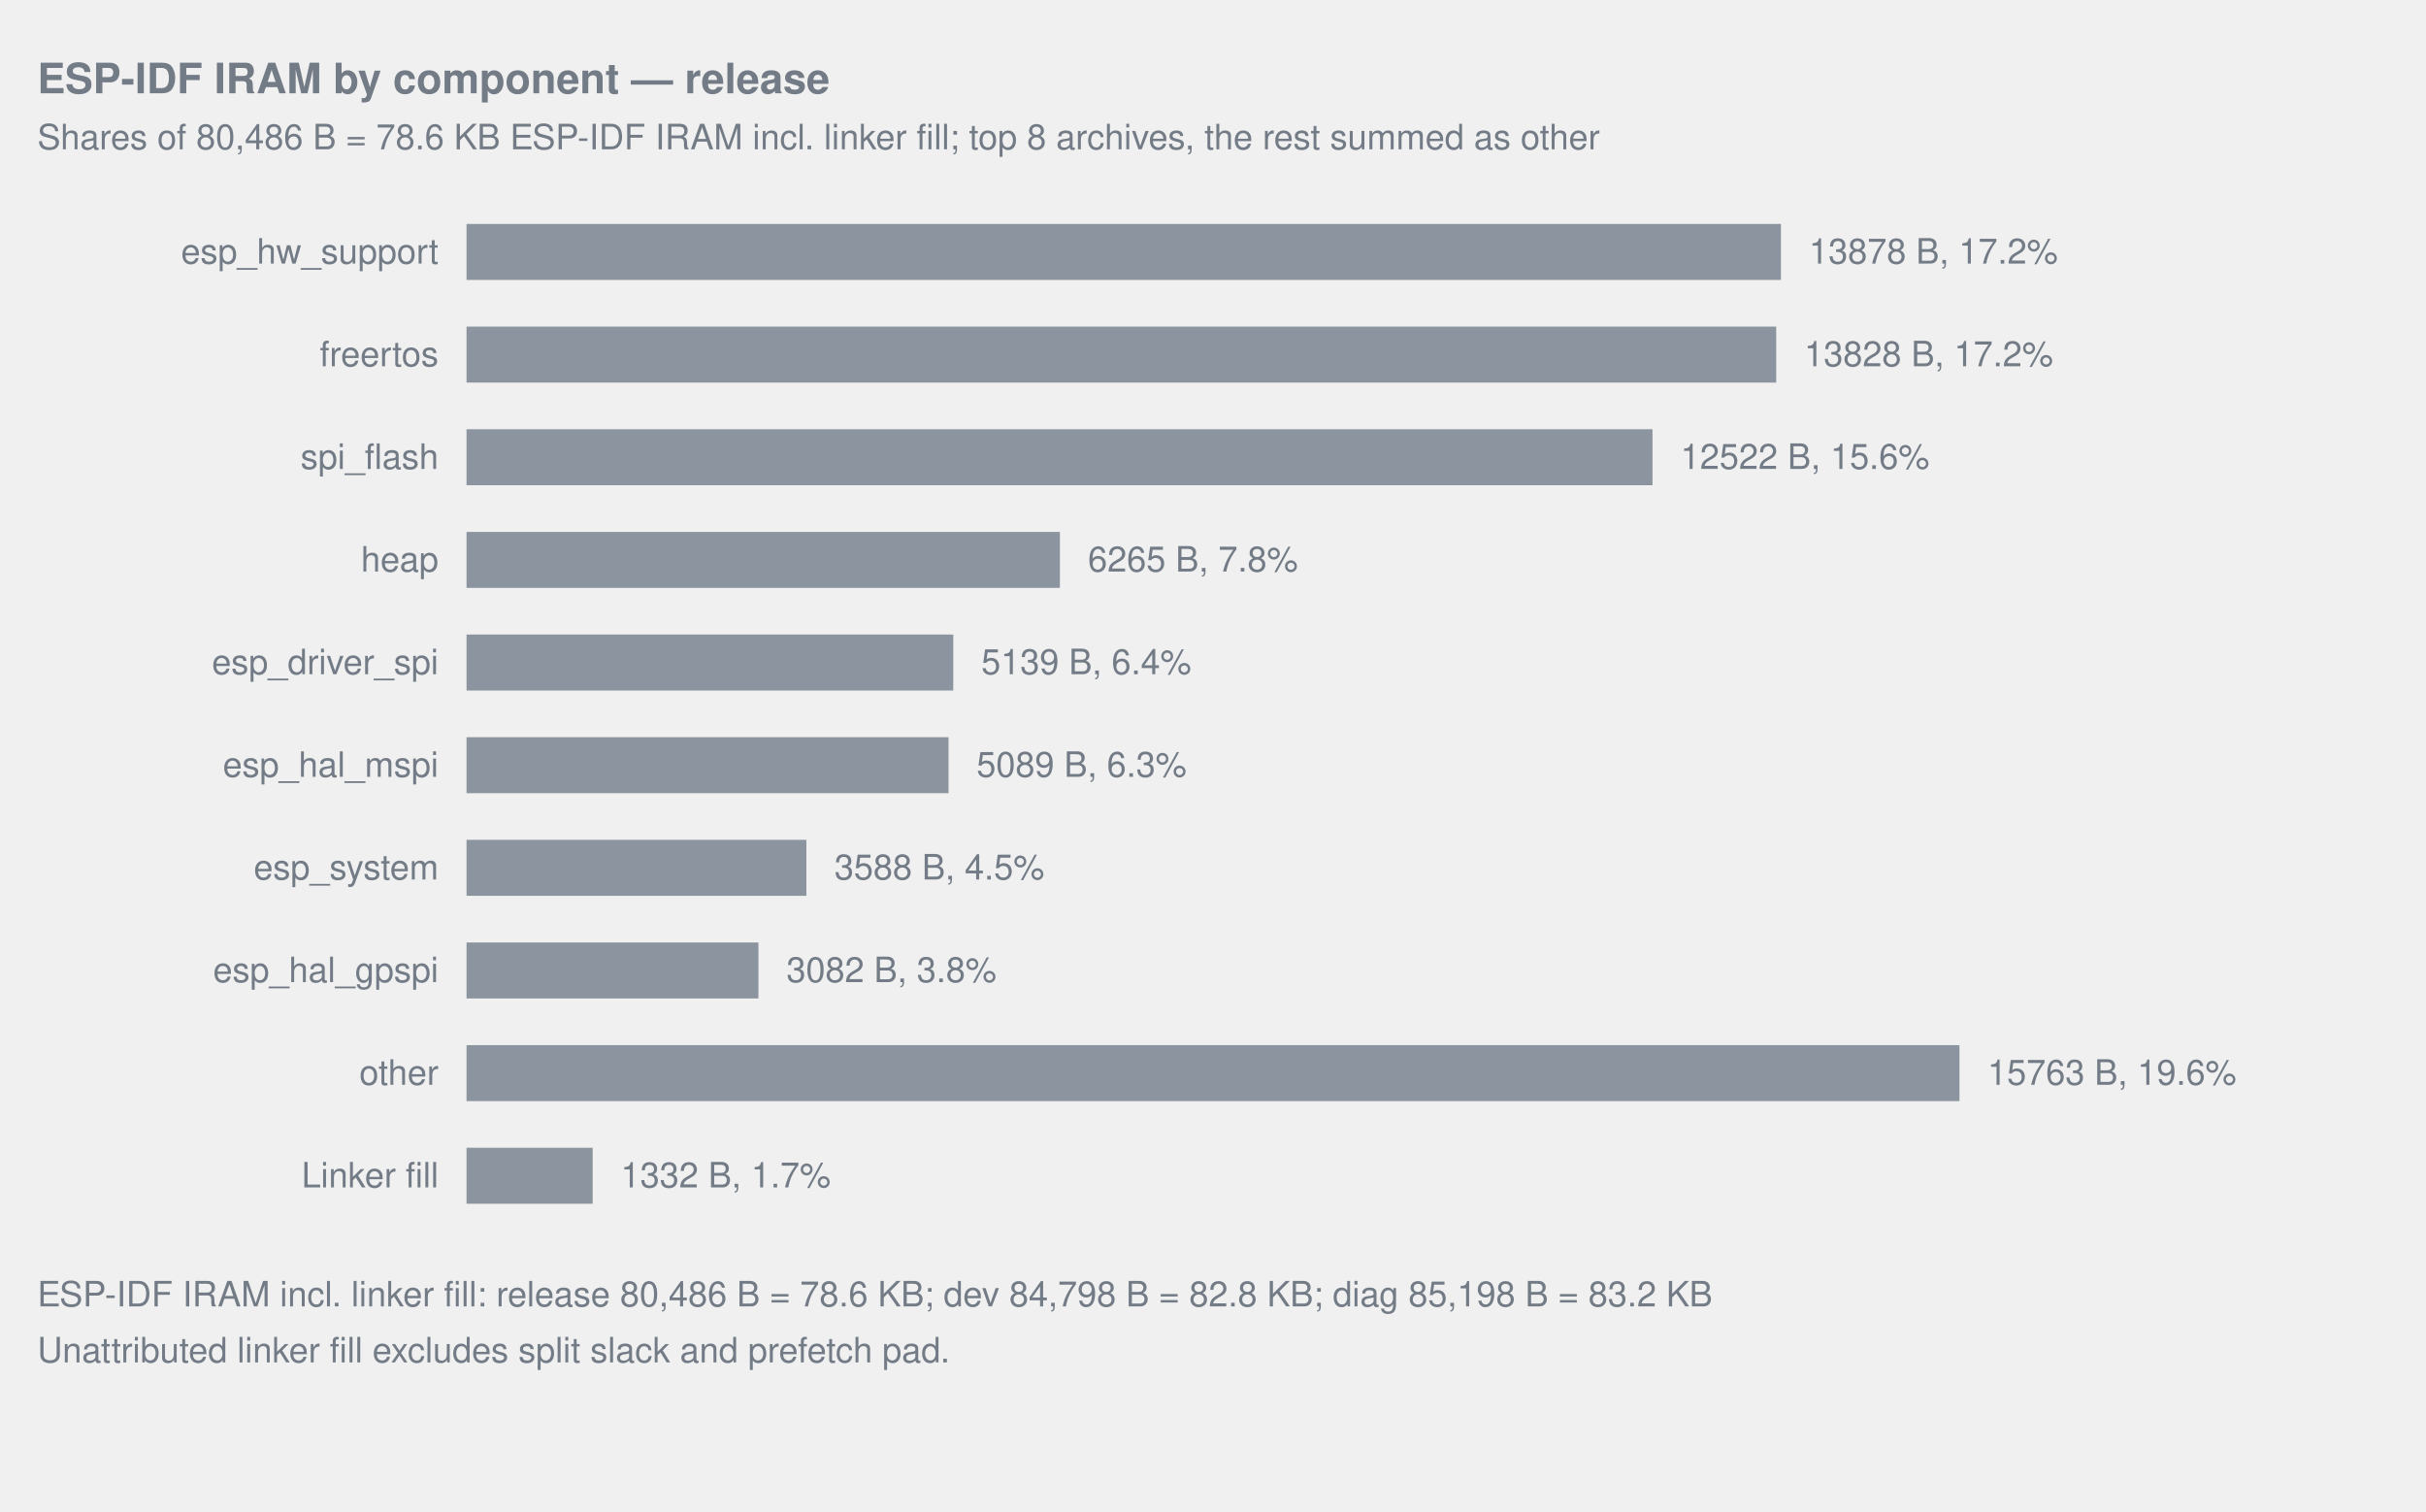
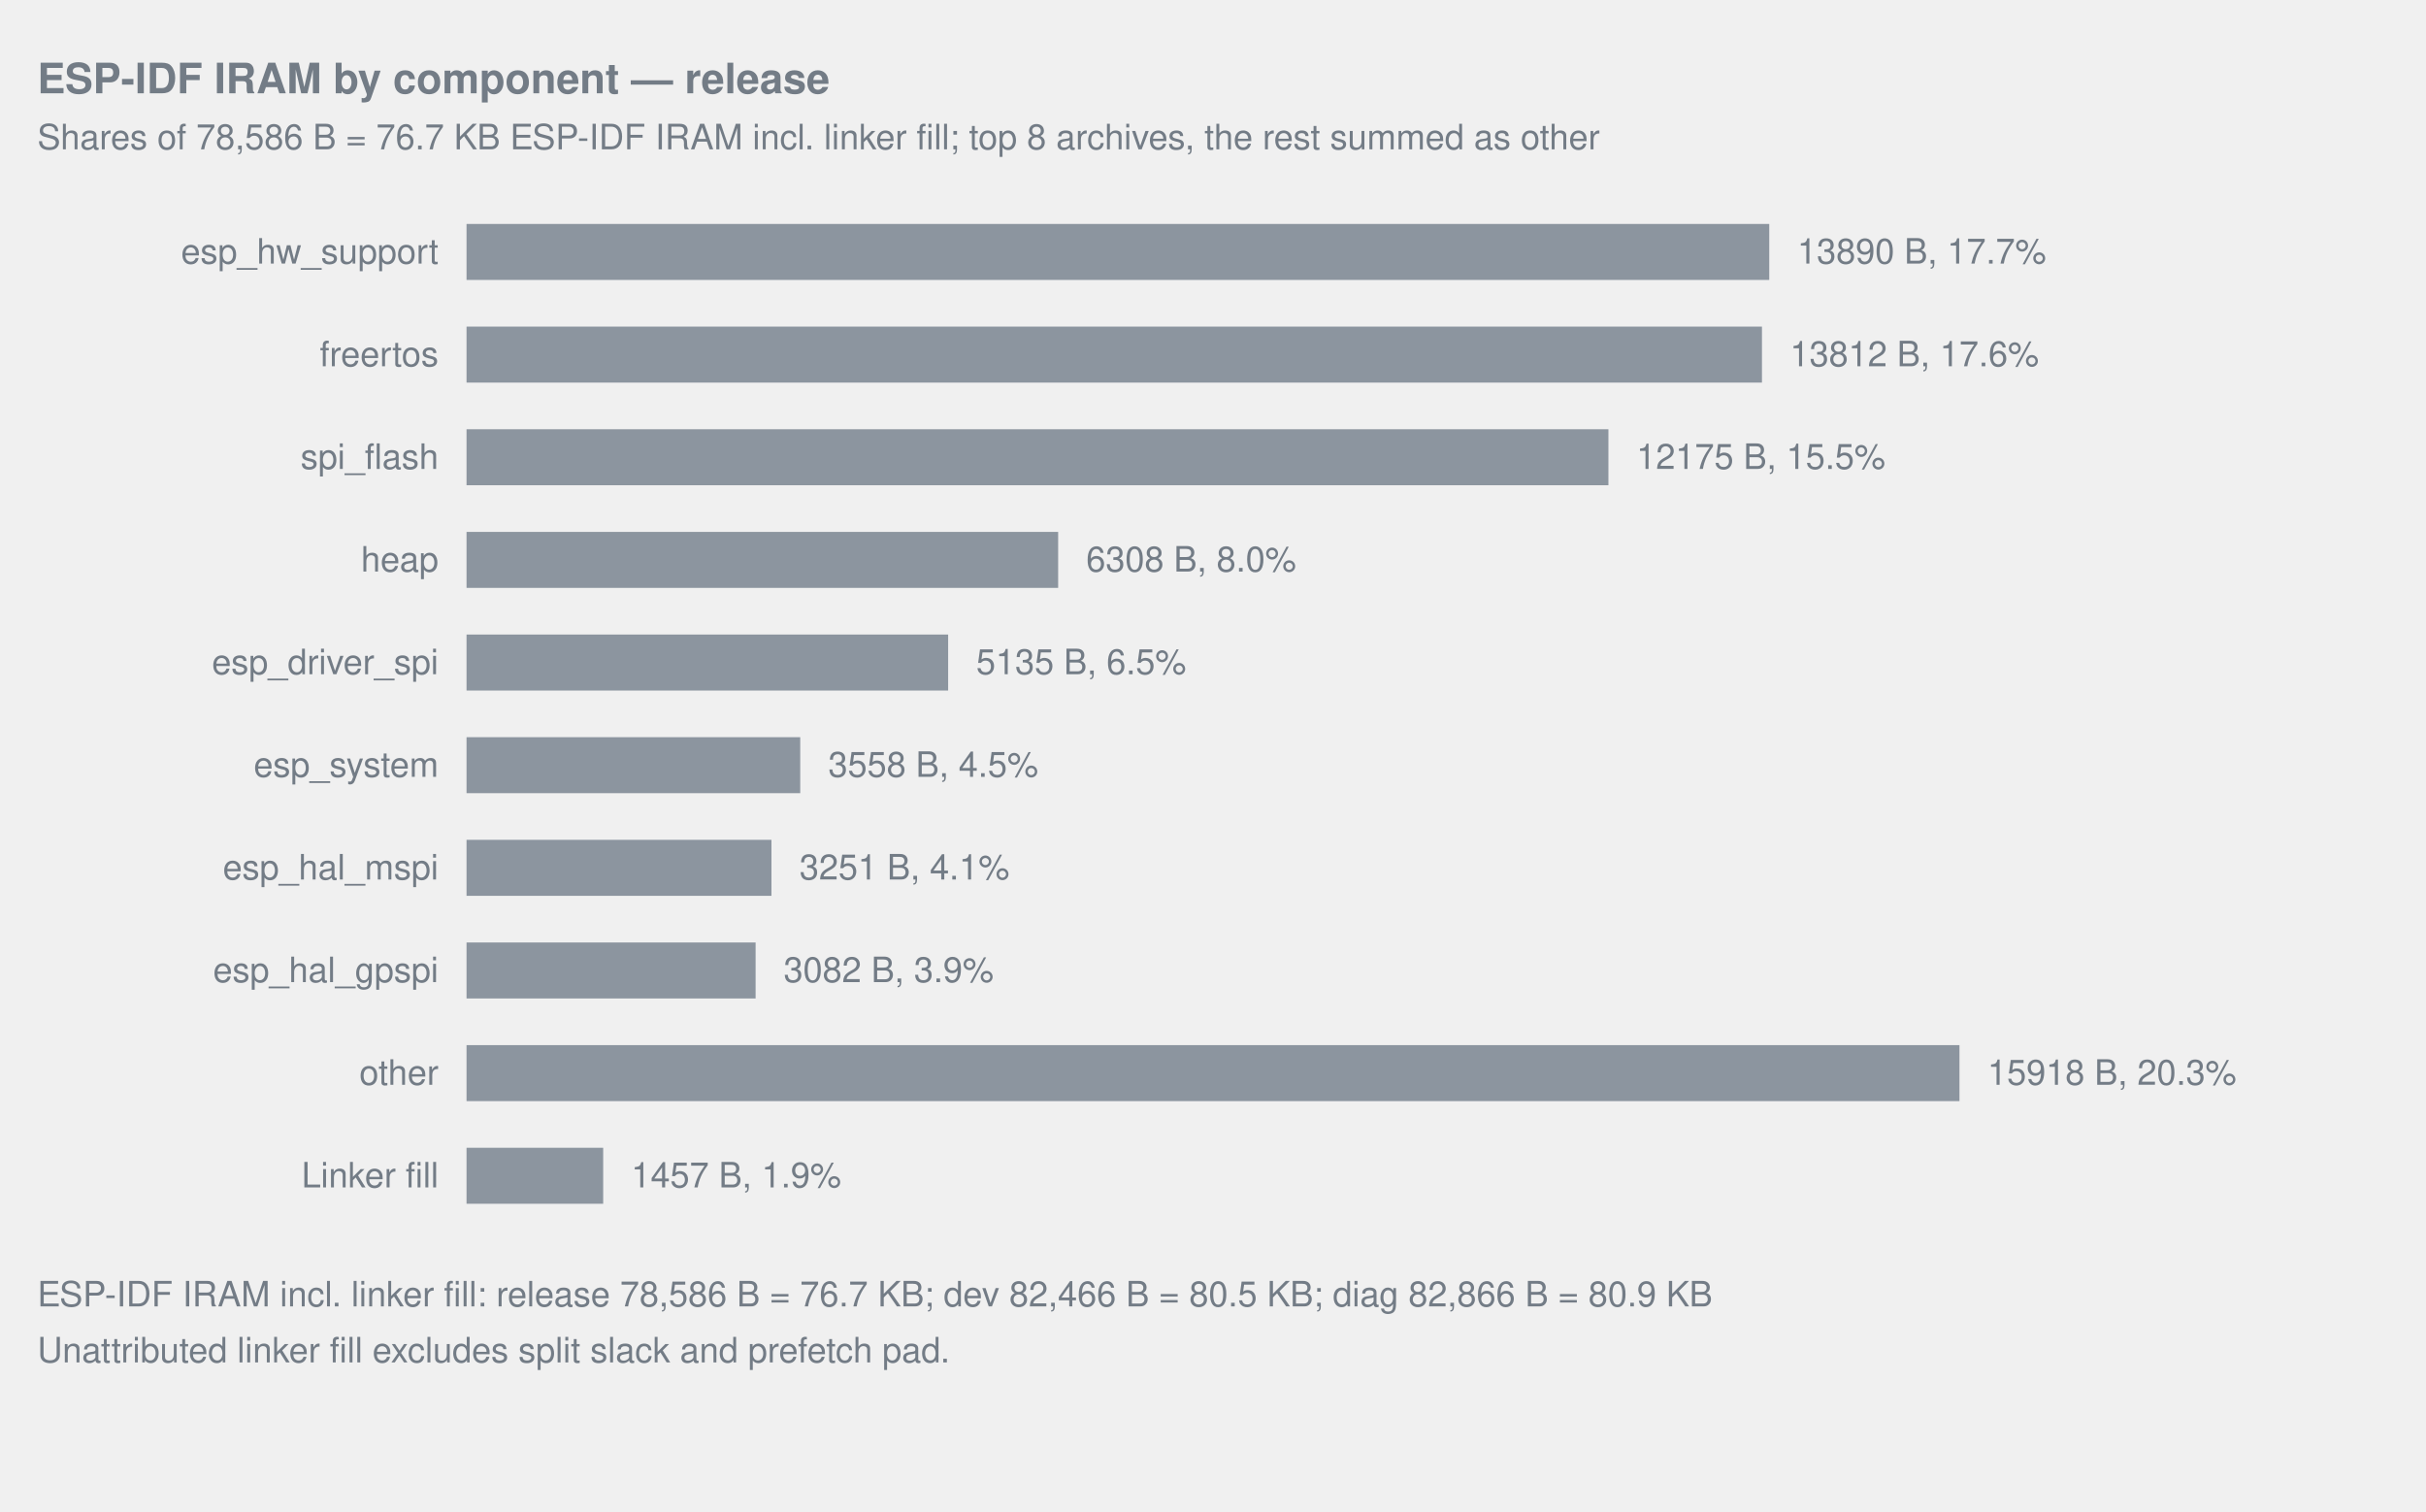
<svg xmlns="http://www.w3.org/2000/svg" width="1040" viewBox="0 0 1040 648" role="img">
  <style>text{fill:#737c86;font-family:-apple-system,Segoe UI,Helvetica,Arial,sans-serif;font-size:15px}.title{font-size:18px;font-weight:600}.note{font-size:12px}.inside{fill:#1f2328}.overlay-inside{fill:#ffffff}</style>
  <text x="16" y="40" text-anchor="start" class="title">ESP-IDF IRAM by component — release</text>
-   <text x="16" y="64" text-anchor="start">Shares of 80,486 B = 78.6 KB ESP-IDF IRAM incl. linker fill; top 8 archives, the rest summed as other</text>
+   <text x="16" y="64" text-anchor="start">Shares of 78,586 B = 76.7 KB ESP-IDF IRAM incl. linker fill; top 8 archives, the rest summed as other</text>
  <text x="188" y="113" text-anchor="end">esp_hw_support</text>
-   <rect x="200.00" y="96" width="563.47" height="24" fill="#8c959f" data-label="esp_hw_support" data-bytes="13878" />
-   <text x="775.47" y="113" text-anchor="start">13878 B, 17.2%</text>
+   <rect x="200.00" y="96" width="558.46" height="24" fill="#8c959f" data-label="esp_hw_support" data-bytes="13890" />
+   <text x="770.46" y="113" text-anchor="start">13890 B, 17.7%</text>
  <text x="188" y="157" text-anchor="end">freertos</text>
-   <rect x="200.00" y="140" width="561.44" height="24" fill="#8c959f" data-label="freertos" data-bytes="13828" />
-   <text x="773.44" y="157" text-anchor="start">13828 B, 17.2%</text>
+   <rect x="200.00" y="140" width="555.33" height="24" fill="#8c959f" data-label="freertos" data-bytes="13812" />
+   <text x="767.33" y="157" text-anchor="start">13812 B, 17.6%</text>
  <text x="188" y="201" text-anchor="end">spi_flash</text>
-   <rect x="200.00" y="184" width="508.41" height="24" fill="#8c959f" data-label="spi_flash" data-bytes="12522" />
-   <text x="720.41" y="201" text-anchor="start">12522 B, 15.6%</text>
+   <rect x="200.00" y="184" width="489.51" height="24" fill="#8c959f" data-label="spi_flash" data-bytes="12175" />
+   <text x="701.51" y="201" text-anchor="start">12175 B, 15.5%</text>
  <text x="188" y="245" text-anchor="end">heap</text>
-   <rect x="200.00" y="228" width="254.37" height="24" fill="#8c959f" data-label="heap" data-bytes="6265" />
-   <text x="466.37" y="245" text-anchor="start">6265 B, 7.8%</text>
+   <rect x="200.00" y="228" width="253.62" height="24" fill="#8c959f" data-label="heap" data-bytes="6308" />
+   <text x="465.62" y="245" text-anchor="start">6308 B, 8.0%</text>
  <text x="188" y="289" text-anchor="end">esp_driver_spi</text>
-   <rect x="200.00" y="272" width="208.65" height="24" fill="#8c959f" data-label="esp_driver_spi" data-bytes="5139" />
-   <text x="420.65" y="289" text-anchor="start">5139 B, 6.4%</text>
-   <text x="188" y="333" text-anchor="end">esp_hal_mspi</text>
-   <rect x="200.00" y="316" width="206.62" height="24" fill="#8c959f" data-label="esp_hal_mspi" data-bytes="5089" />
-   <text x="418.62" y="333" text-anchor="start">5089 B, 6.3%</text>
-   <text x="188" y="377" text-anchor="end">esp_system</text>
-   <rect x="200.00" y="360" width="145.68" height="24" fill="#8c959f" data-label="esp_system" data-bytes="3588" />
-   <text x="357.68" y="377" text-anchor="start">3588 B, 4.5%</text>
+   <rect x="200.00" y="272" width="206.46" height="24" fill="#8c959f" data-label="esp_driver_spi" data-bytes="5135" />
+   <text x="418.46" y="289" text-anchor="start">5135 B, 6.5%</text>
+   <text x="188" y="333" text-anchor="end">esp_system</text>
+   <rect x="200.00" y="316" width="143.05" height="24" fill="#8c959f" data-label="esp_system" data-bytes="3558" />
+   <text x="355.05" y="333" text-anchor="start">3558 B, 4.5%</text>
+   <text x="188" y="377" text-anchor="end">esp_hal_mspi</text>
+   <rect x="200.00" y="360" width="130.71" height="24" fill="#8c959f" data-label="esp_hal_mspi" data-bytes="3251" />
+   <text x="342.71" y="377" text-anchor="start">3251 B, 4.1%</text>
  <text x="188" y="421" text-anchor="end">esp_hal_gpspi</text>
-   <rect x="200.00" y="404" width="125.13" height="24" fill="#8c959f" data-label="esp_hal_gpspi" data-bytes="3082" />
-   <text x="337.13" y="421" text-anchor="start">3082 B, 3.8%</text>
+   <rect x="200.00" y="404" width="123.92" height="24" fill="#8c959f" data-label="esp_hal_gpspi" data-bytes="3082" />
+   <text x="335.92" y="421" text-anchor="start">3082 B, 3.9%</text>
  <text x="188" y="465" text-anchor="end">other</text>
-   <rect x="200.00" y="448" width="640.00" height="24" fill="#8c959f" data-label="other" data-bytes="15763" />
-   <text x="852.00" y="465" text-anchor="start">15763 B, 19.6%</text>
+   <rect x="200.00" y="448" width="640.00" height="24" fill="#8c959f" data-label="other" data-bytes="15918" />
+   <text x="852.00" y="465" text-anchor="start">15918 B, 20.3%</text>
  <text x="188" y="509" text-anchor="end">Linker fill</text>
-   <rect x="200.00" y="492" width="54.08" height="24" fill="#8c959f" data-label="Linker fill" data-bytes="1332" />
-   <text x="266.08" y="509" text-anchor="start">1332 B, 1.7%</text>
-   <text x="16" y="560" text-anchor="start">ESP-IDF IRAM incl. linker fill: release 80,486 B = 78.6 KB; dev 84,798 B = 82.8 KB; diag 85,198 B = 83.2 KB</text>
+   <rect x="200.00" y="492" width="58.58" height="24" fill="#8c959f" data-label="Linker fill" data-bytes="1457" />
+   <text x="270.58" y="509" text-anchor="start">1457 B, 1.9%</text>
+   <text x="16" y="560" text-anchor="start">ESP-IDF IRAM incl. linker fill: release 78,586 B = 76.7 KB; dev 82,466 B = 80.5 KB; diag 82,866 B = 80.9 KB</text>
  <text x="16" y="584" text-anchor="start">Unattributed linker fill excludes split slack and prefetch pad.</text>
</svg>
